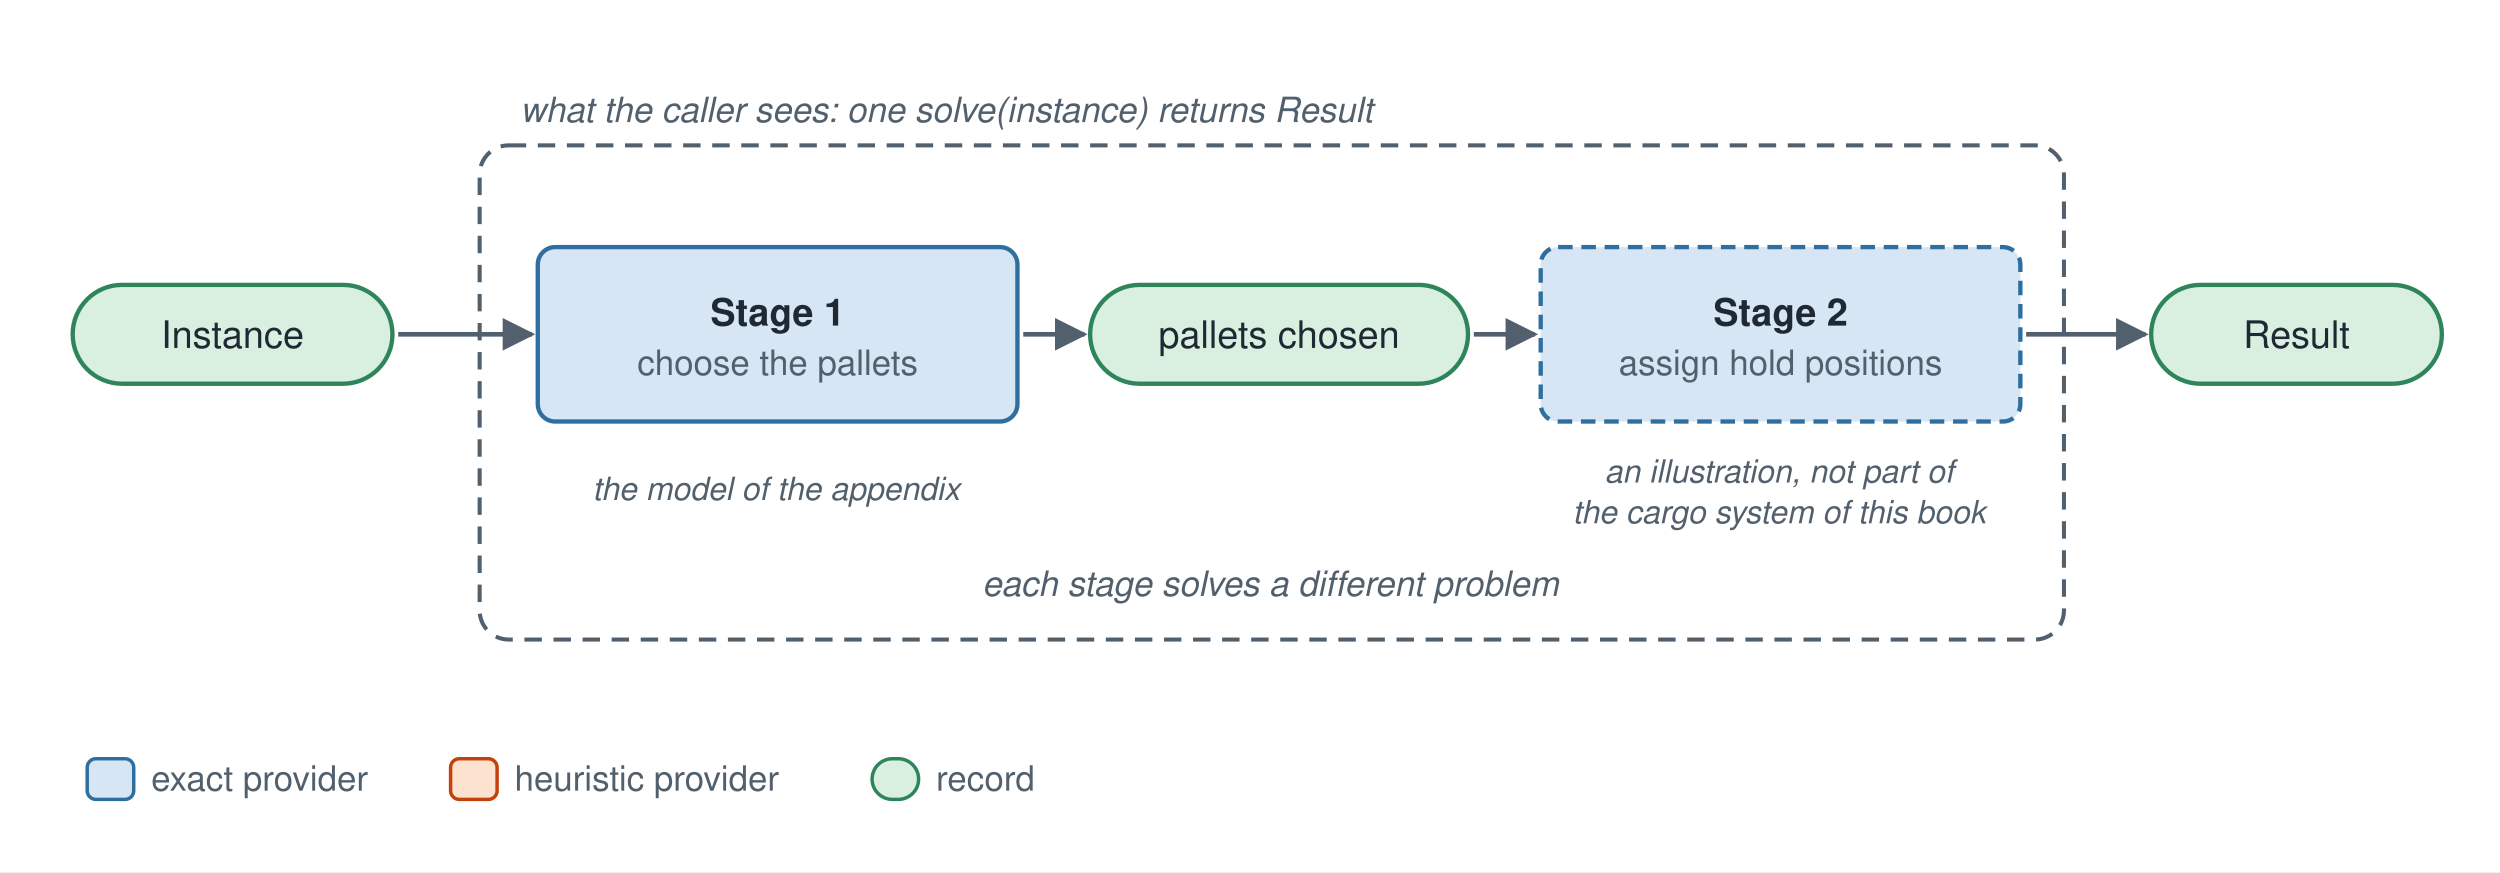
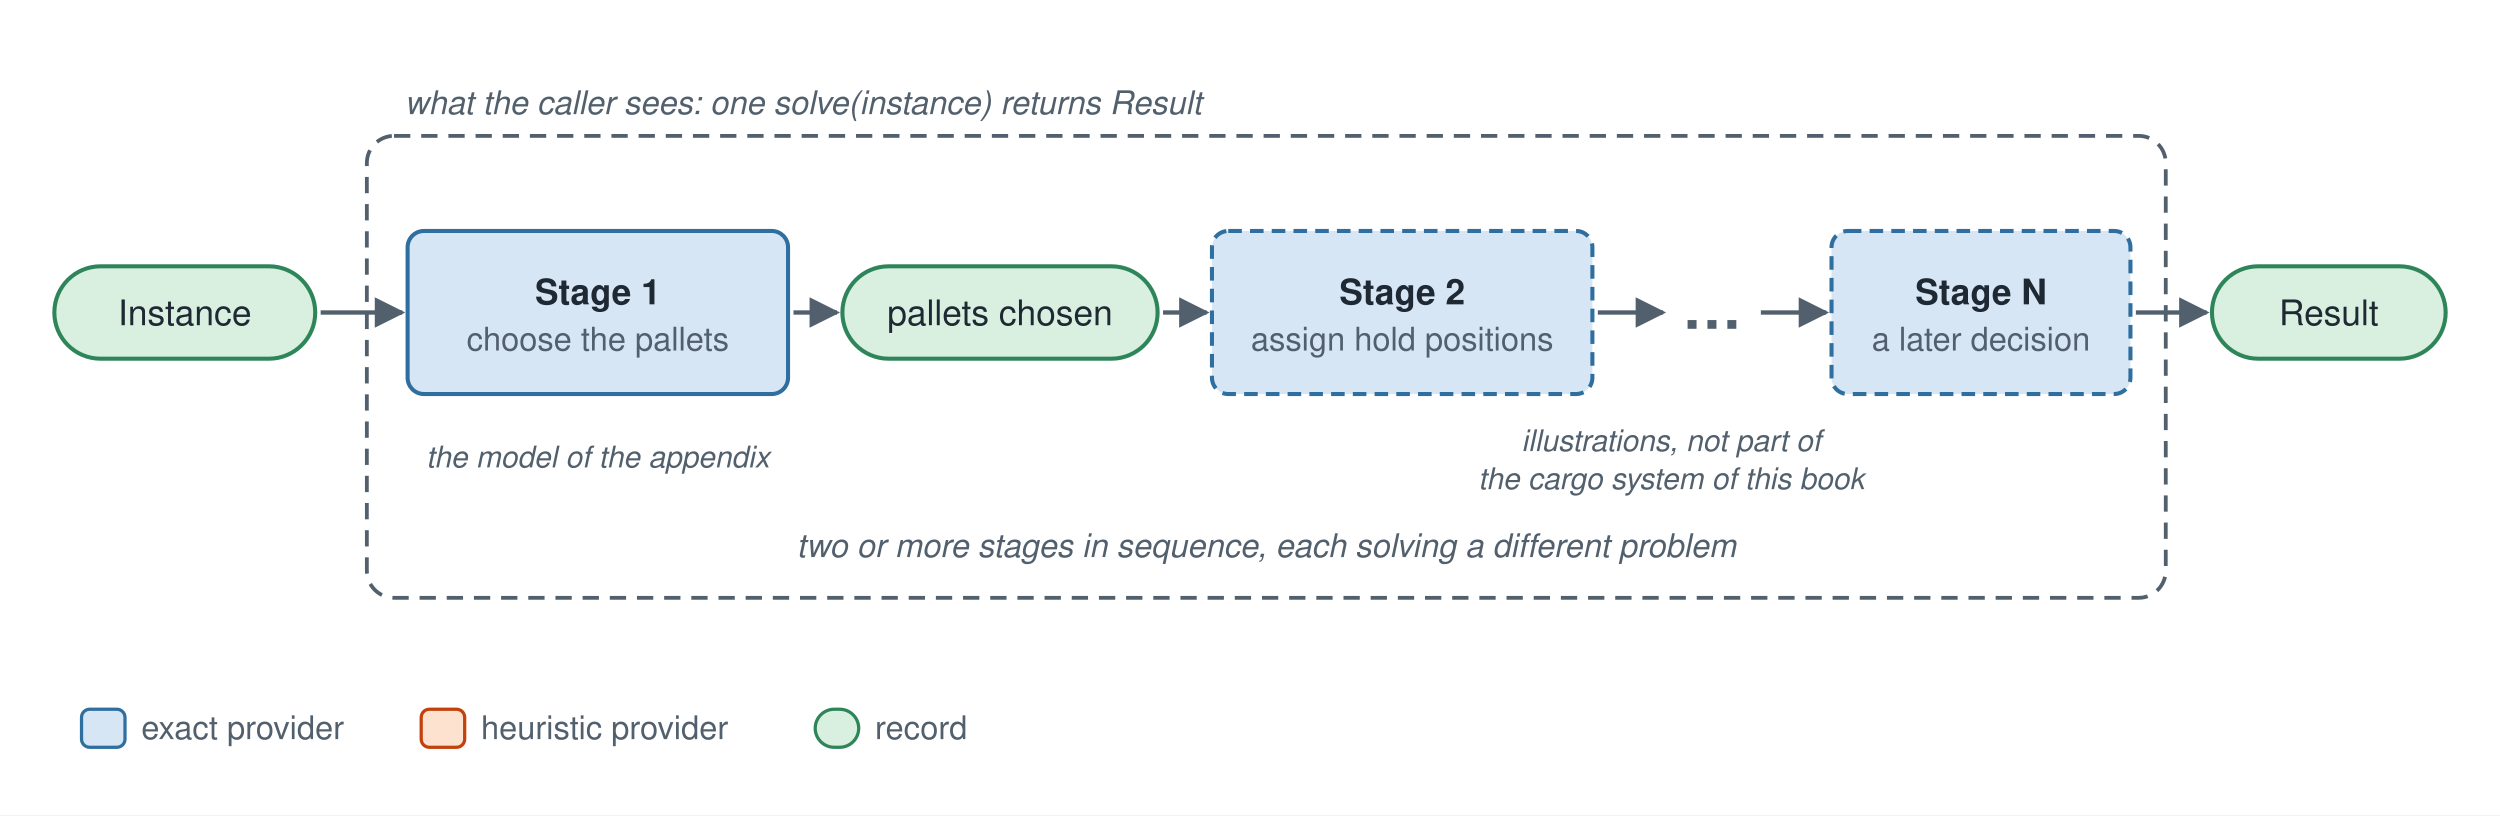
- <svg xmlns="http://www.w3.org/2000/svg" viewBox="0 0 860 300" width="860" height="300" font-family="Helvetica, Arial, sans-serif">
+ <svg xmlns="http://www.w3.org/2000/svg" viewBox="0 0 920 300" width="920" height="300" font-family="Helvetica, Arial, sans-serif">
  <defs>
    <marker id="arrow" viewBox="0 0 10 10" refX="9" refY="5" markerWidth="7" markerHeight="7" orient="auto-start-reverse">
      <path d="M0,0 L10,5 L0,10 z" fill="#52606d" />
    </marker>
    <marker id="arrow-o" viewBox="0 0 10 10" refX="9" refY="5" markerWidth="7" markerHeight="7" orient="auto-start-reverse">
      <path d="M0,0 L10,5 L0,10 z" fill="#c2410c" />
    </marker>
    <marker id="open" viewBox="0 0 10 10" refX="9" refY="5" markerWidth="8" markerHeight="8" orient="auto">
      <path d="M0,0 L10,5 L0,10" fill="none" stroke="#52606d" stroke-width="1.4" />
    </marker>
    <marker id="hollow" viewBox="0 0 12 12" refX="11" refY="6" markerWidth="11" markerHeight="11" orient="auto">
      <path d="M1,1 L11,6 L1,11 z" fill="#ffffff" stroke="#52606d" stroke-width="1.2" />
    </marker>
  </defs>
-   <rect width="860" height="300" fill="#ffffff" />
-   <rect x="165" y="50" width="545" height="170" rx="10" fill="none" stroke="#52606d" stroke-width="1.4" stroke-dasharray="6 4" />
-   <text x="179" y="42" text-anchor="start" font-size="12" fill="#52606d" font-weight="normal" font-style="italic" xml:space="preserve">what the caller sees: one solve(instance) returns Result</text>
-   <rect x="25" y="98" width="110" height="34" rx="17" fill="#d9f0e1" stroke="#2f855a" stroke-width="1.5" />
-   <text x="80.0" y="119.68" text-anchor="middle" font-size="13" fill="#1f2933" font-weight="normal" xml:space="preserve">Instance</text>
-   <rect x="185" y="85" width="165" height="60" rx="6" fill="#d6e6f5" stroke="#2f6f9f" stroke-width="1.5" />
-   <text x="267.5" y="112.0" text-anchor="middle" font-size="13" fill="#1f2933" font-weight="bold" xml:space="preserve">Stage 1</text>
-   <text x="267.5" y="129.0" text-anchor="middle" font-size="12" fill="#52606d" font-weight="normal" xml:space="preserve">choose the pallets</text>
-   <rect x="375" y="98" width="130" height="34" rx="17" fill="#d9f0e1" stroke="#2f855a" stroke-width="1.5" />
-   <text x="440.0" y="119.68" text-anchor="middle" font-size="13" fill="#1f2933" font-weight="normal" xml:space="preserve">pallets chosen</text>
-   <rect x="530" y="85" width="165" height="60" rx="6" fill="#d6e6f5" stroke="#2f6f9f" stroke-width="1.5" stroke-dasharray="5 3" />
-   <text x="612.5" y="112.0" text-anchor="middle" font-size="13" fill="#1f2933" font-weight="bold" xml:space="preserve">Stage 2</text>
-   <text x="612.5" y="129.0" text-anchor="middle" font-size="12" fill="#52606d" font-weight="normal" xml:space="preserve">assign hold positions</text>
-   <rect x="740" y="98" width="100" height="34" rx="17" fill="#d9f0e1" stroke="#2f855a" stroke-width="1.5" />
-   <text x="790.0" y="119.68" text-anchor="middle" font-size="13" fill="#1f2933" font-weight="normal" xml:space="preserve">Result</text>
-   <line x1="137" y1="115" x2="183" y2="115" stroke="#52606d" stroke-width="1.6" marker-end="url(#arrow)" />
-   <line x1="352" y1="115" x2="373" y2="115" stroke="#52606d" stroke-width="1.6" marker-end="url(#arrow)" />
-   <line x1="507" y1="115" x2="528" y2="115" stroke="#52606d" stroke-width="1.6" marker-end="url(#arrow)" />
-   <line x1="697" y1="115" x2="738" y2="115" stroke="#52606d" stroke-width="1.6" marker-end="url(#arrow)" />
-   <text x="612" y="166" text-anchor="middle" font-size="11" fill="#52606d" font-weight="normal" font-style="italic" xml:space="preserve">an illustration, not part of</text>
-   <text x="612" y="180" text-anchor="middle" font-size="11" fill="#52606d" font-weight="normal" font-style="italic" xml:space="preserve">the cargo system of this book</text>
-   <text x="267" y="172" text-anchor="middle" font-size="11" fill="#52606d" font-weight="normal" font-style="italic" xml:space="preserve">the model of the appendix</text>
-   <text x="437" y="205" text-anchor="middle" font-size="12" fill="#52606d" font-weight="normal" font-style="italic" xml:space="preserve">each stage solves a different problem</text>
+   <rect width="920" height="300" fill="#ffffff" />
+   <rect x="135" y="50" width="662" height="170" rx="10" fill="none" stroke="#52606d" stroke-width="1.4" stroke-dasharray="6 4" />
+   <text x="149" y="42" text-anchor="start" font-size="12" fill="#52606d" font-weight="normal" font-style="italic" xml:space="preserve">what the caller sees: one solve(instance) returns Result</text>
+   <rect x="20" y="98" width="96" height="34" rx="17" fill="#d9f0e1" stroke="#2f855a" stroke-width="1.5" />
+   <text x="68" y="119.68" text-anchor="middle" font-size="13" fill="#1f2933" font-weight="normal" xml:space="preserve">Instance</text>
+   <rect x="150" y="85" width="140" height="60" rx="6" fill="#d6e6f5" stroke="#2f6f9f" stroke-width="1.5" />
+   <text x="220" y="112.0" text-anchor="middle" font-size="13" fill="#1f2933" font-weight="bold" xml:space="preserve">Stage 1</text>
+   <text x="220" y="129.0" text-anchor="middle" font-size="12" fill="#52606d" font-weight="normal" xml:space="preserve">choose the pallets</text>
+   <rect x="310" y="98" width="116" height="34" rx="17" fill="#d9f0e1" stroke="#2f855a" stroke-width="1.5" />
+   <text x="368" y="119.68" text-anchor="middle" font-size="13" fill="#1f2933" font-weight="normal" xml:space="preserve">pallets chosen</text>
+   <rect x="446" y="85" width="140" height="60" rx="6" fill="#d6e6f5" stroke="#2f6f9f" stroke-width="1.5" stroke-dasharray="5 3" />
+   <text x="516" y="112.0" text-anchor="middle" font-size="13" fill="#1f2933" font-weight="bold" xml:space="preserve">Stage 2</text>
+   <text x="516" y="129.0" text-anchor="middle" font-size="12" fill="#52606d" font-weight="normal" xml:space="preserve">assign hold positions</text>
+   <text x="630" y="121" text-anchor="middle" font-size="22" fill="#52606d" font-weight="bold" xml:space="preserve">…</text>
+   <rect x="674" y="85" width="110" height="60" rx="6" fill="#d6e6f5" stroke="#2f6f9f" stroke-width="1.5" stroke-dasharray="5 3" />
+   <text x="729" y="112.0" text-anchor="middle" font-size="13" fill="#1f2933" font-weight="bold" xml:space="preserve">Stage N</text>
+   <text x="729" y="129.0" text-anchor="middle" font-size="12" fill="#52606d" font-weight="normal" xml:space="preserve">a later decision</text>
+   <rect x="814" y="98" width="86" height="34" rx="17" fill="#d9f0e1" stroke="#2f855a" stroke-width="1.5" />
+   <text x="857" y="119.68" text-anchor="middle" font-size="13" fill="#1f2933" font-weight="normal" xml:space="preserve">Result</text>
+   <line x1="118" y1="115" x2="148" y2="115" stroke="#52606d" stroke-width="1.6" marker-end="url(#arrow)" />
+   <line x1="292" y1="115" x2="308" y2="115" stroke="#52606d" stroke-width="1.6" marker-end="url(#arrow)" />
+   <line x1="428" y1="115" x2="444" y2="115" stroke="#52606d" stroke-width="1.6" marker-end="url(#arrow)" />
+   <line x1="588" y1="115" x2="612" y2="115" stroke="#52606d" stroke-width="1.6" marker-end="url(#arrow)" />
+   <line x1="648" y1="115" x2="672" y2="115" stroke="#52606d" stroke-width="1.6" marker-end="url(#arrow)" />
+   <line x1="786" y1="115" x2="812" y2="115" stroke="#52606d" stroke-width="1.6" marker-end="url(#arrow)" />
+   <text x="220" y="172" text-anchor="middle" font-size="11" fill="#52606d" font-weight="normal" font-style="italic" xml:space="preserve">the model of the appendix</text>
+   <text x="615" y="166" text-anchor="middle" font-size="11" fill="#52606d" font-weight="normal" font-style="italic" xml:space="preserve">illustrations, not part of</text>
+   <text x="615" y="180" text-anchor="middle" font-size="11" fill="#52606d" font-weight="normal" font-style="italic" xml:space="preserve">the cargo system of this book</text>
+   <text x="466" y="205" text-anchor="middle" font-size="12" fill="#52606d" font-weight="normal" font-style="italic" xml:space="preserve">two or more stages in sequence, each solving a different problem</text>
  <rect x="30" y="261" width="16" height="14" rx="3" fill="#d6e6f5" stroke="#2f6f9f" stroke-width="1.2" />
  <text x="52" y="272" text-anchor="start" font-size="12" fill="#52606d" font-weight="normal" xml:space="preserve">exact provider</text>
  <rect x="155" y="261" width="16" height="14" rx="3" fill="#fde2d0" stroke="#c2410c" stroke-width="1.2" />
  <text x="177" y="272" text-anchor="start" font-size="12" fill="#52606d" font-weight="normal" xml:space="preserve">heuristic provider</text>
  <rect x="300" y="261" width="16" height="14" rx="7" fill="#d9f0e1" stroke="#2f855a" stroke-width="1.2" />
  <text x="322" y="272" text-anchor="start" font-size="12" fill="#52606d" font-weight="normal" xml:space="preserve">record</text>
</svg>
